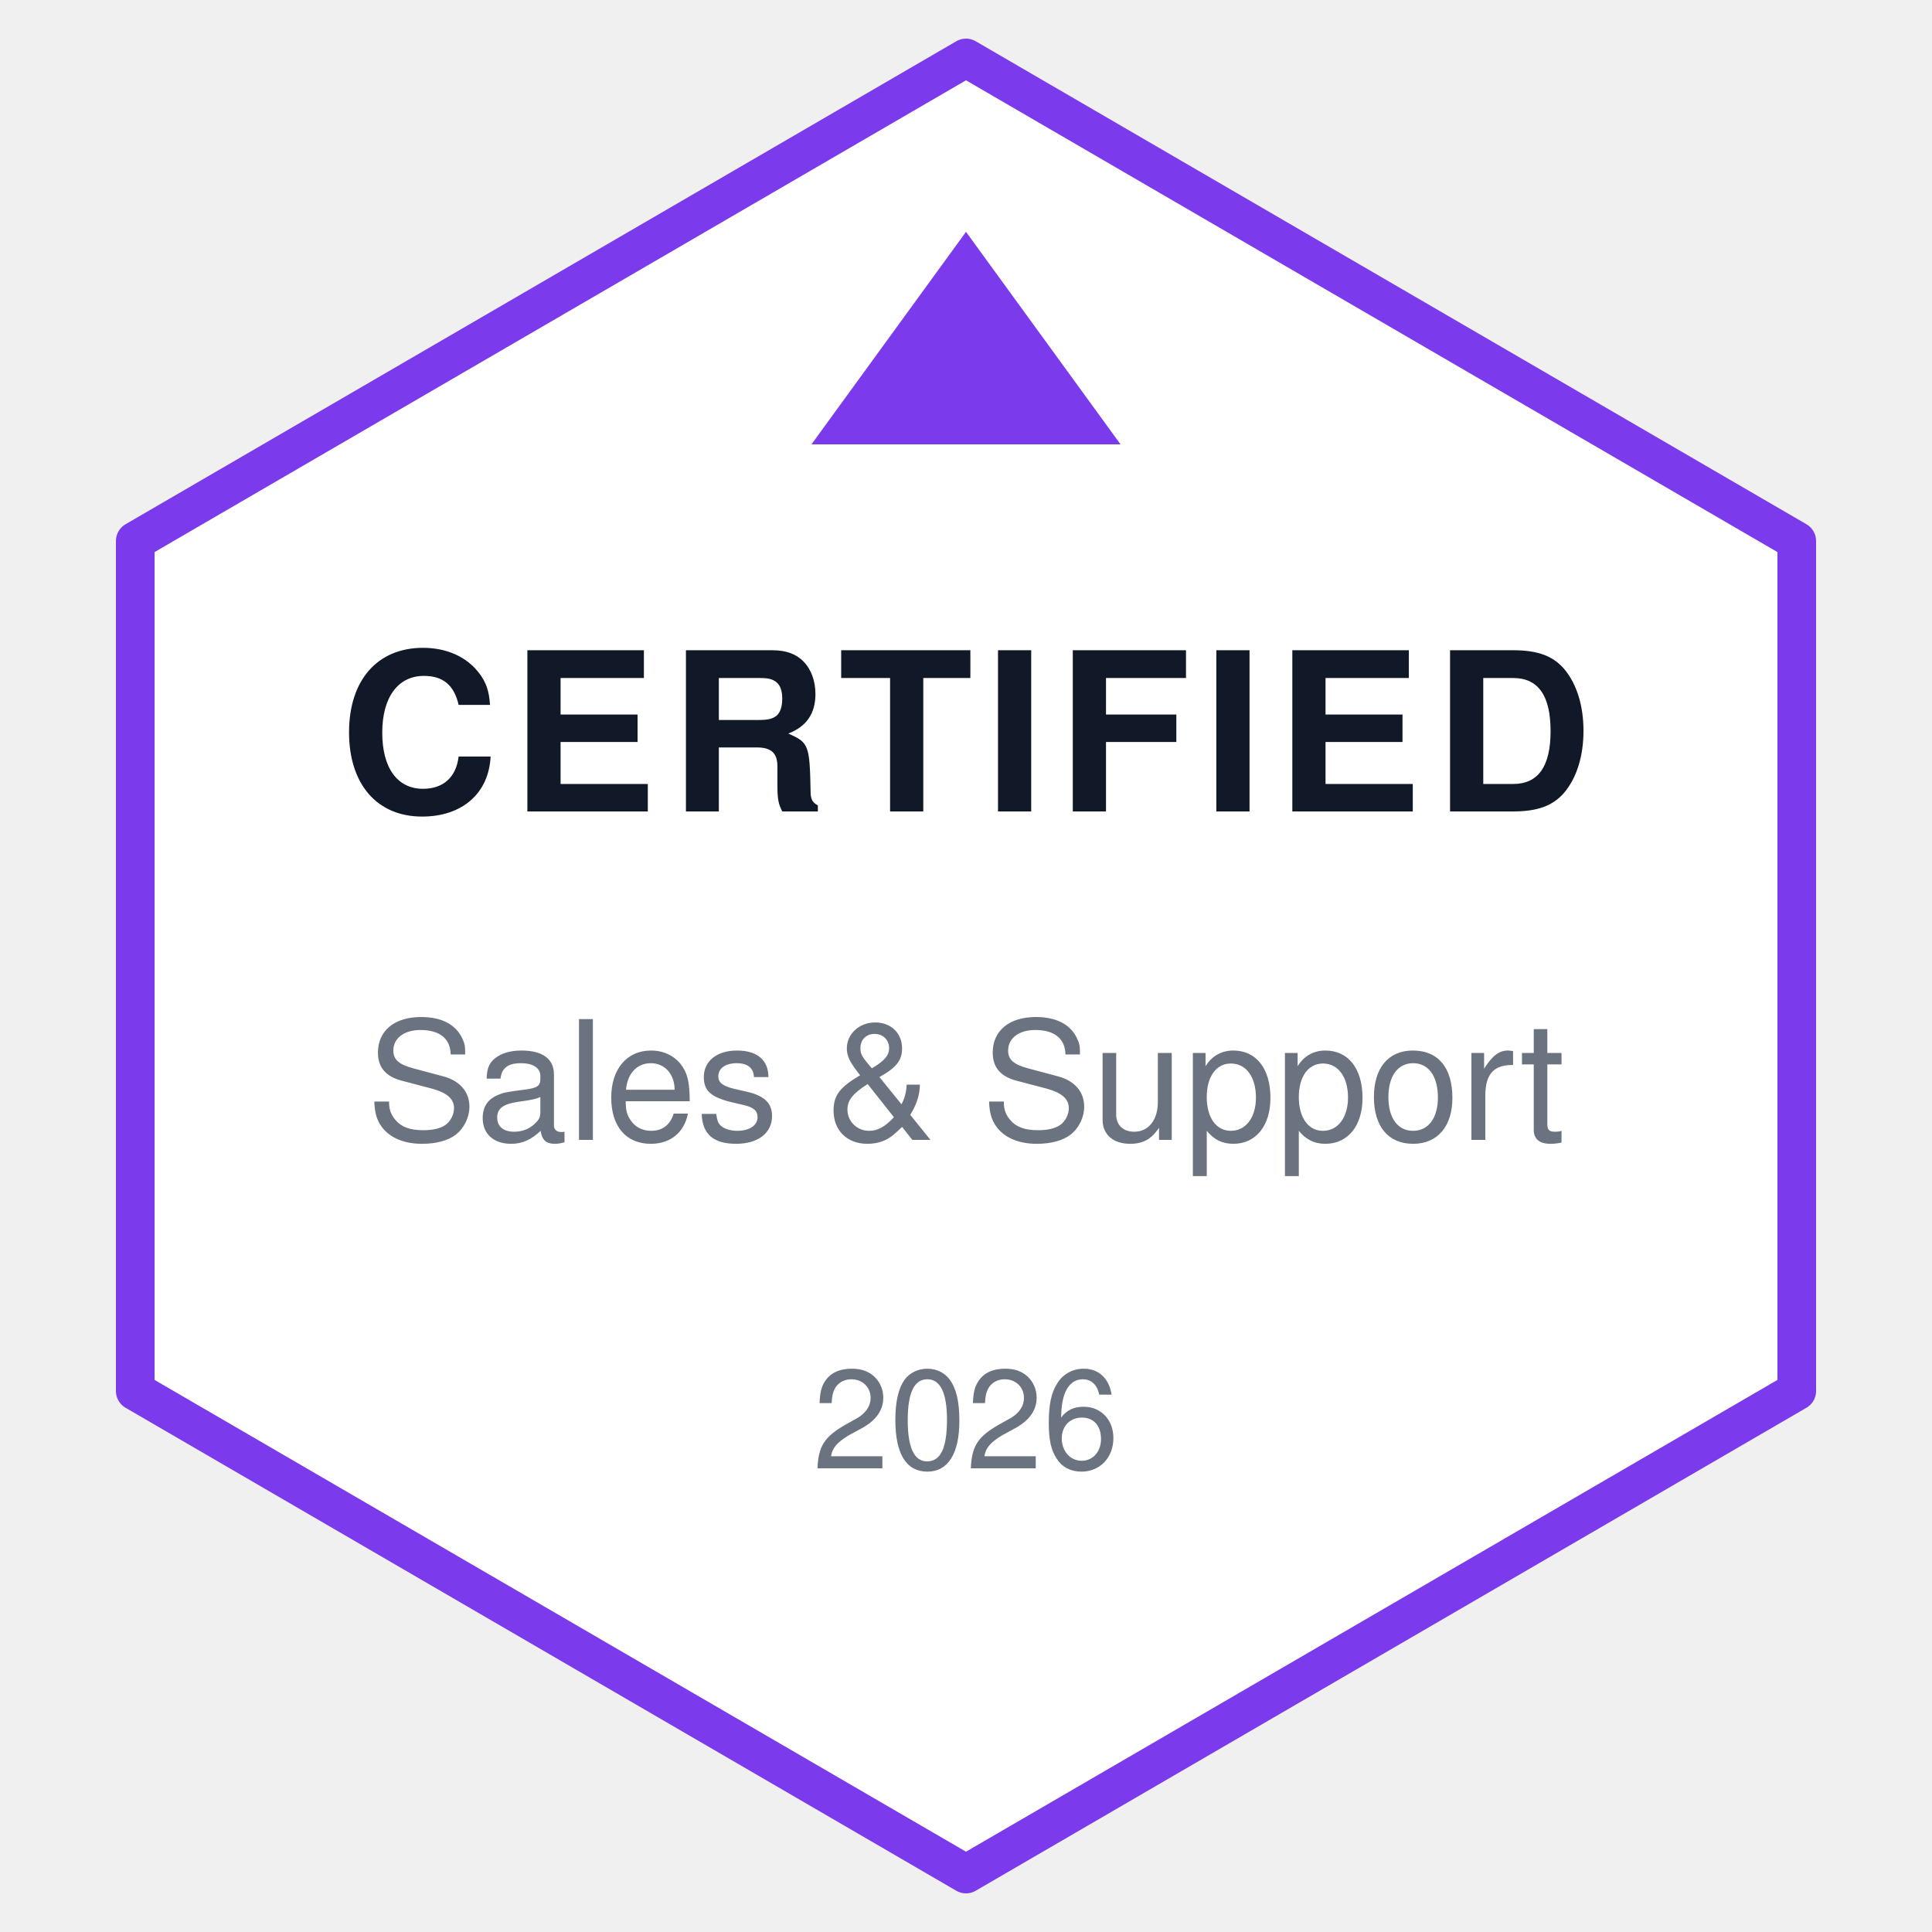
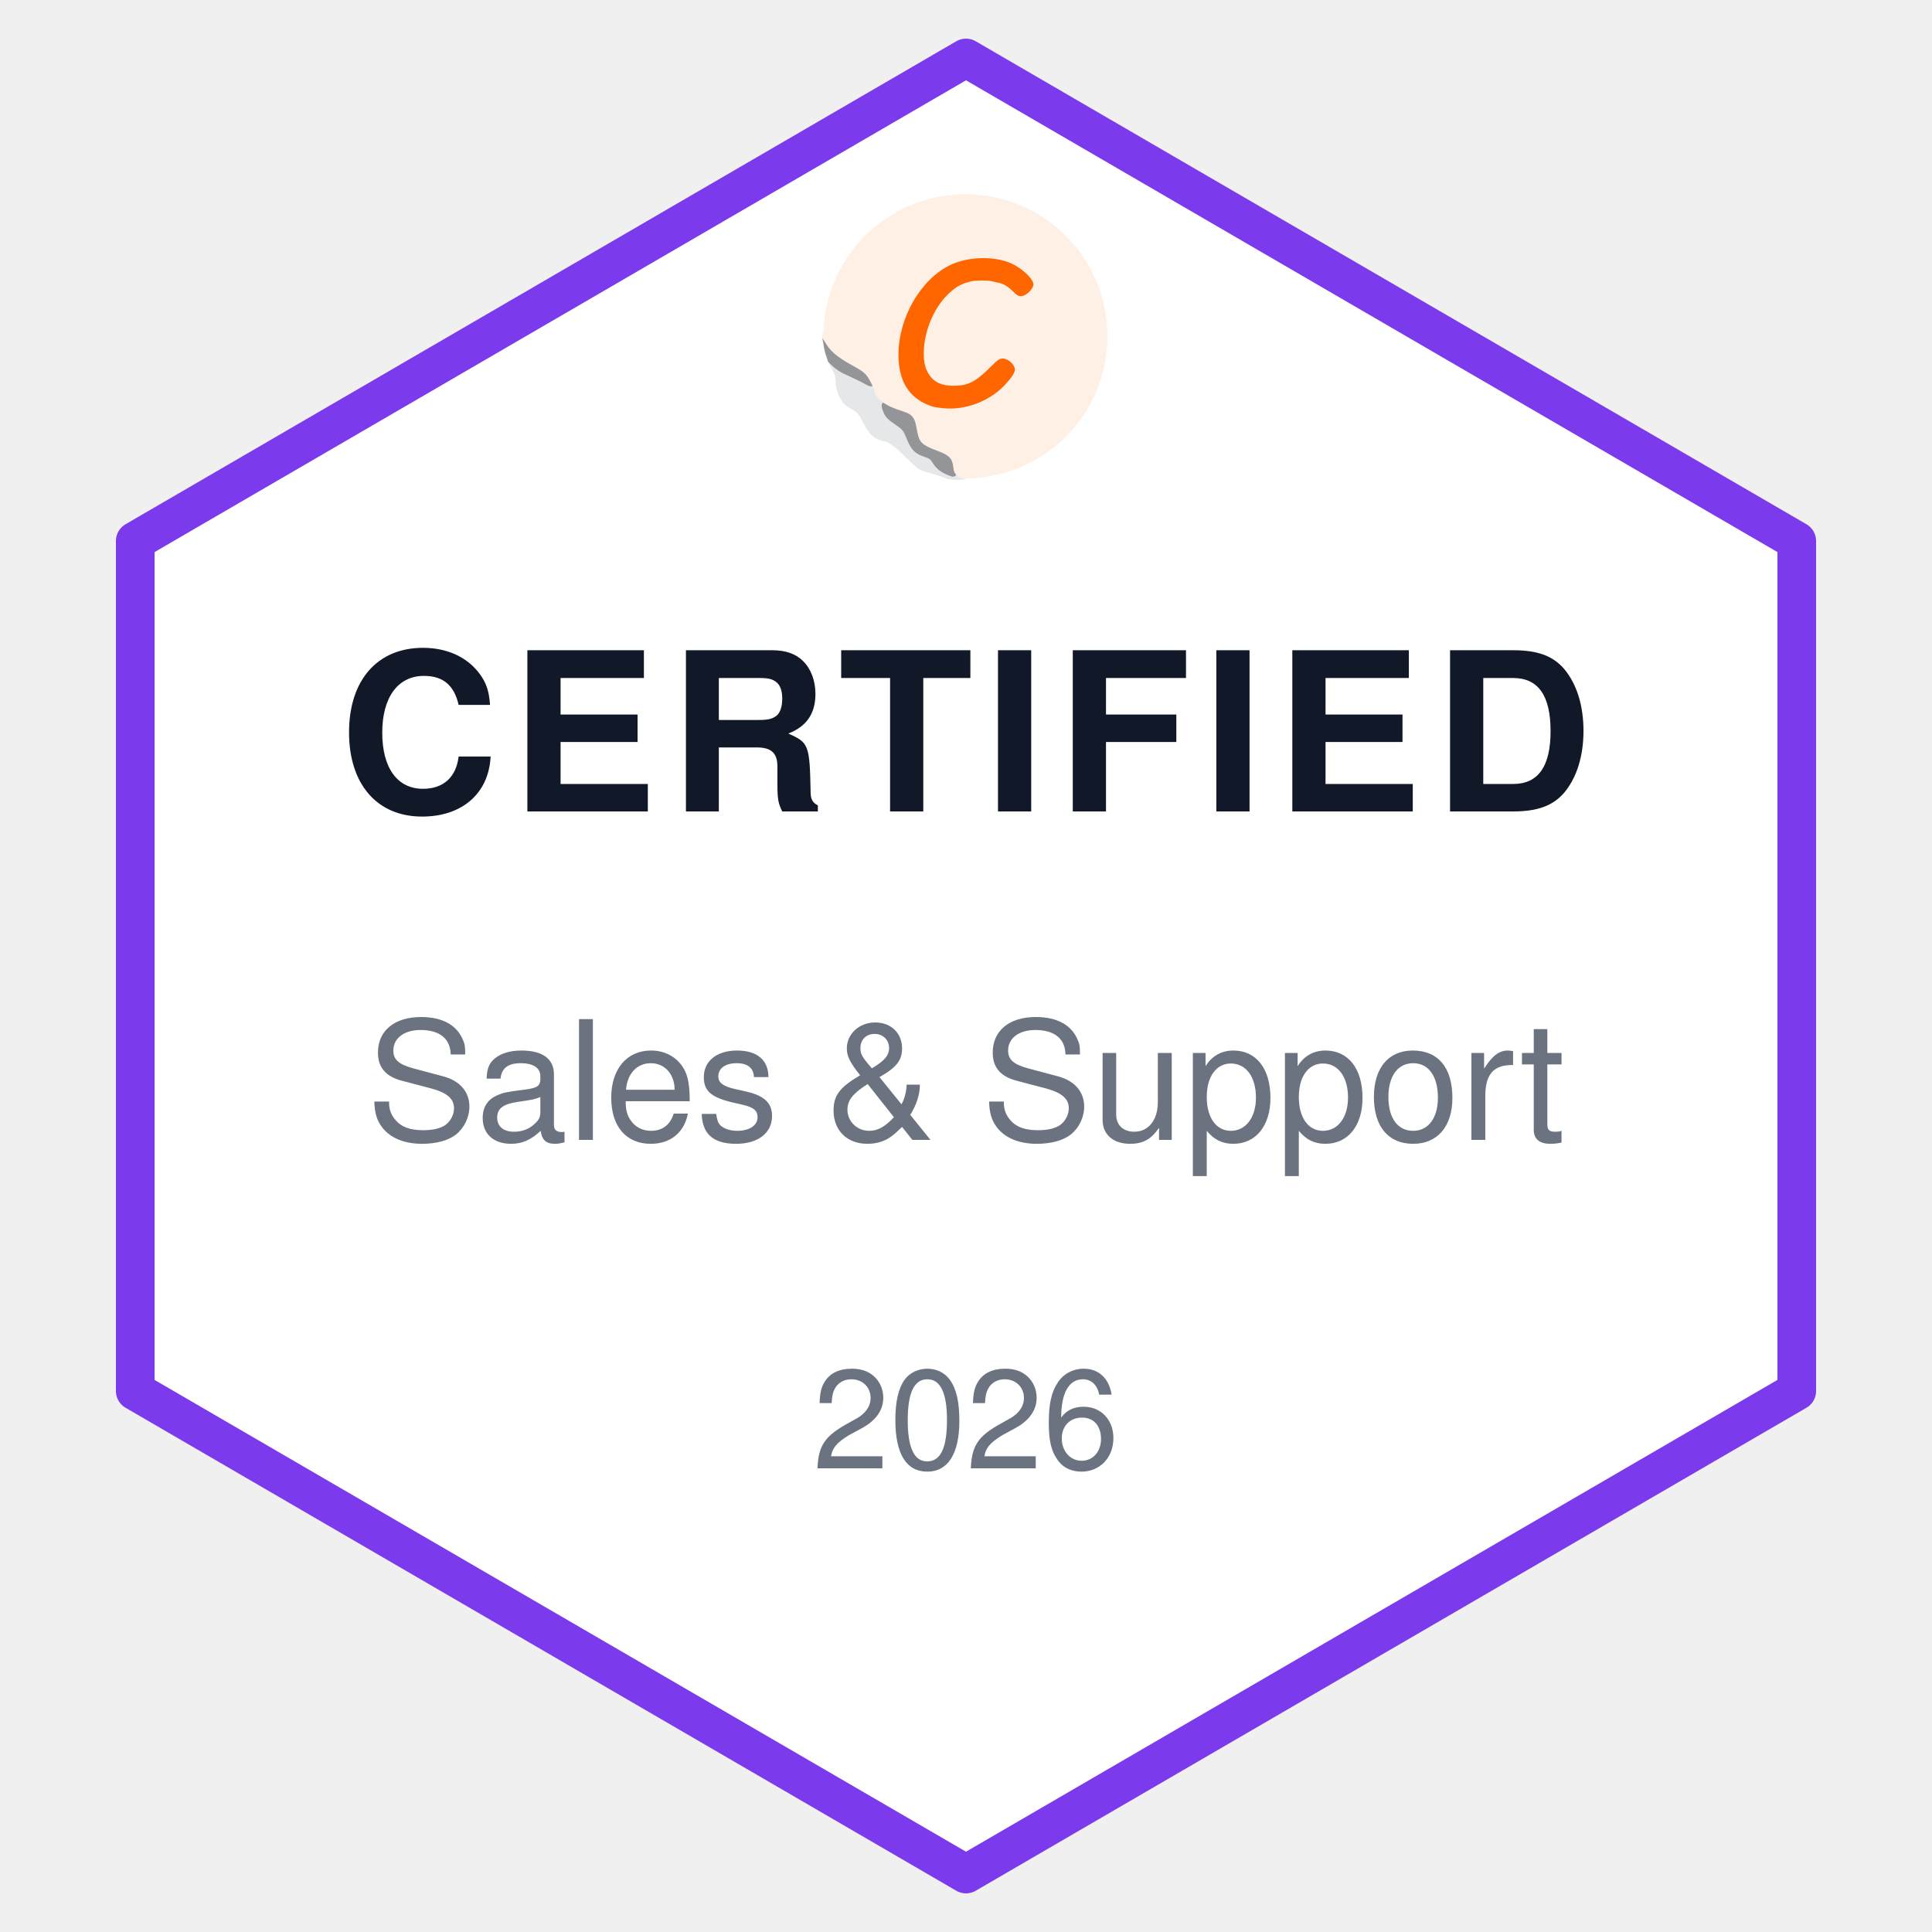
<svg xmlns="http://www.w3.org/2000/svg" viewBox="0 0 500 500" width="500" height="500">
  <g transform="scale(5)" font-family="Helvetica, Arial, sans-serif">
    <path d="M50 3 L93 28 L93 72 L50 97 L7 72 L7 28 Z" fill="#FFFFFF" stroke="#7C3AED" stroke-width="2" stroke-linejoin="round" />
-     <path d="M50 12 L58 23 L42 23 Z" fill="#7C3AED" />
+     <g transform="translate(31.2336 -1.1916) scale(0.074766)">
+       <path fill="#E6E7E8" d="M239.12 347.64 C237.88 347.32 236.14 346.75 235.24 346.39 C232.55 345.28 228.75 344.08 225.38 343.25 C222.68 342.59 219.50 341.40 218.12 340.55 C216.93 339.80 211.22 334.50 206.38 329.64 C204.18 327.43 202.43 325.90 201.69 325.52 C201.04 325.19 199.93 324.43 199.22 323.83 C197.58 322.43 196.82 322.04 194.92 321.64 C187.82 320.16 184.16 317.06 180.11 309.14 C176.66 302.39 175.55 301.04 171.96 299.23 C167.98 297.23 165.49 294.84 163.65 291.25 C161.98 288.00 160.75 283.48 160.75 280.57 C160.74 277.00 160.01 274.50 157.93 270.98 C156.19 268.04 153.95 262.41 153.31 259.38 C152.88 257.35 152.30 254.24 152.03 252.50 C151.89 251.61 151.70 250.62 151.61 250.31 C151.10 248.61 153.55 250.40 154.98 252.77 C158.55 258.69 162.54 262.10 172.12 267.38 C181.63 272.62 183.10 273.96 186.56 280.54 C187.33 282.00 188.13 283.88 188.35 284.72 C188.81 286.51 189.37 287.67 191.06 290.31 C193.34 293.88 197.56 296.21 207.99 299.66 C214.44 301.80 216.56 304.14 217.76 310.50 C219.91 321.85 220.85 322.98 231.17 326.75 C240.09 330.00 242.64 332.43 243.38 338.41 C243.98 343.21 245.57 345.32 249.03 345.87 C250.03 346.03 250.88 346.79 250.67 347.34 C250.34 348.20 242.09 348.42 239.12 347.64 Z" />
+       <path fill="#939598" d="M239.88 345.36 C234.18 343.34 230.39 340.51 227.99 336.50 C226.45 333.92 225.64 333.31 222.38 332.25 C215.79 330.12 213.11 327.46 210.10 320.06 C207.65 314.03 207.10 313.30 202.62 310.27 C197.10 306.54 195.48 304.93 194.00 301.66 C192.36 298.06 192.17 295.74 193.42 294.76 C194.33 294.04 194.67 294.10 197.15 295.41 C199.37 296.58 203.12 298.05 207.99 299.66 C214.44 301.80 216.56 304.14 217.76 310.50 C219.91 321.85 220.85 322.98 231.17 326.75 C240.07 329.99 242.64 332.44 243.38 338.35 C243.57 339.94 243.91 341.64 244.12 342.14 C244.86 343.92 244.43 345.16 242.85 345.76 C241.99 346.09 241.88 346.07 239.88 345.36 Z M181.88 282.24 C179.21 280.71 174.21 278.22 170.38 276.51 C164.03 273.68 161.21 271.90 157.62 268.47 L155.62 266.55 L154.45 263.09 C153.81 261.18 153.21 259.18 153.12 258.62 C153.04 258.07 152.81 256.84 152.62 255.88 C152.44 254.91 152.17 253.39 152.03 252.50 C151.89 251.61 151.70 250.62 151.61 250.31 C151.10 248.61 153.55 250.40 154.98 252.77 C158.55 258.69 162.54 262.10 172.12 267.38 C181.20 272.38 183.36 274.26 185.97 279.43 C187.93 283.33 186.04 284.62 181.88 282.24 Z" />
+       <path fill="#FFF0E6" d="M248.14 347.09 C245.94 346.41 243.61 344.43 242.84 342.57 C242.64 342.11 242.32 340.44 242.13 338.85 C241.41 333.04 239.18 330.93 230.38 327.73 C225.72 326.04 222.27 324.24 220.75 322.73 C218.61 320.58 218.02 318.96 216.51 311.00 C215.36 304.90 213.44 302.66 207.88 300.92 C194.54 296.74 188.98 292.55 187.11 285.26 C186.89 284.40 186.08 282.50 185.31 281.04 C181.92 274.58 180.82 273.58 171.38 268.38 C161.84 263.12 157.09 259.07 153.78 253.38 C153.30 252.55 152.66 251.59 152.35 251.25 C151.16 249.93 150.97 248.46 151.76 246.67 C152.10 245.88 152.30 244.76 152.39 243.08 A98.35 98.35 0 1 1 248.14 347.06 Z" />
+       <path fill="#FF6600" d="M234.75 298.49 C229.53 297.90 228.69 297.73 225.98 296.73 C211.46 291.41 204.25 279.71 204.25 261.50 C204.25 235.86 219.66 209.20 240.14 199.39 C253.43 193.02 273.21 193.05 284.62 199.43 C291.31 203.18 297.05 208.85 297.63 212.30 C298.13 215.24 293.38 220.40 289.71 220.90 C287.63 221.19 286.67 220.70 283.77 217.91 C279.36 213.66 276.88 212.27 272.12 211.38 C271.02 211.18 269.51 210.83 268.75 210.61 C266.36 209.90 257.53 209.96 254.50 210.71 C249.43 211.95 246.08 213.47 242.68 216.07 C233.65 222.97 226.86 233.90 223.54 246.88 C221.08 256.50 221.16 266.60 223.74 272.16 C227.27 279.78 232.85 283.00 242.52 283.00 C252.53 283.00 257.84 280.22 268.65 269.34 C272.97 265.01 274.25 264.16 276.50 264.15 C280.23 264.14 284.86 268.42 284.85 271.88 C284.84 274.00 282.36 277.73 277.68 282.67 C266.95 293.98 249.98 300.23 234.75 298.49 Z" />
+     </g>
    <text x="50" y="42" text-anchor="middle" fill="#111827" font-size="11.43" font-weight="700" letter-spacing="0.57">CERTIFIED</text>
    <text x="50" y="59" text-anchor="middle" fill="#6B7280" font-size="8.57" font-weight="500">Sales &amp; Support</text>
    <text x="50" y="76" text-anchor="middle" fill="#6B7280" font-size="7.14" font-weight="500">2026</text>
  </g>
</svg>
